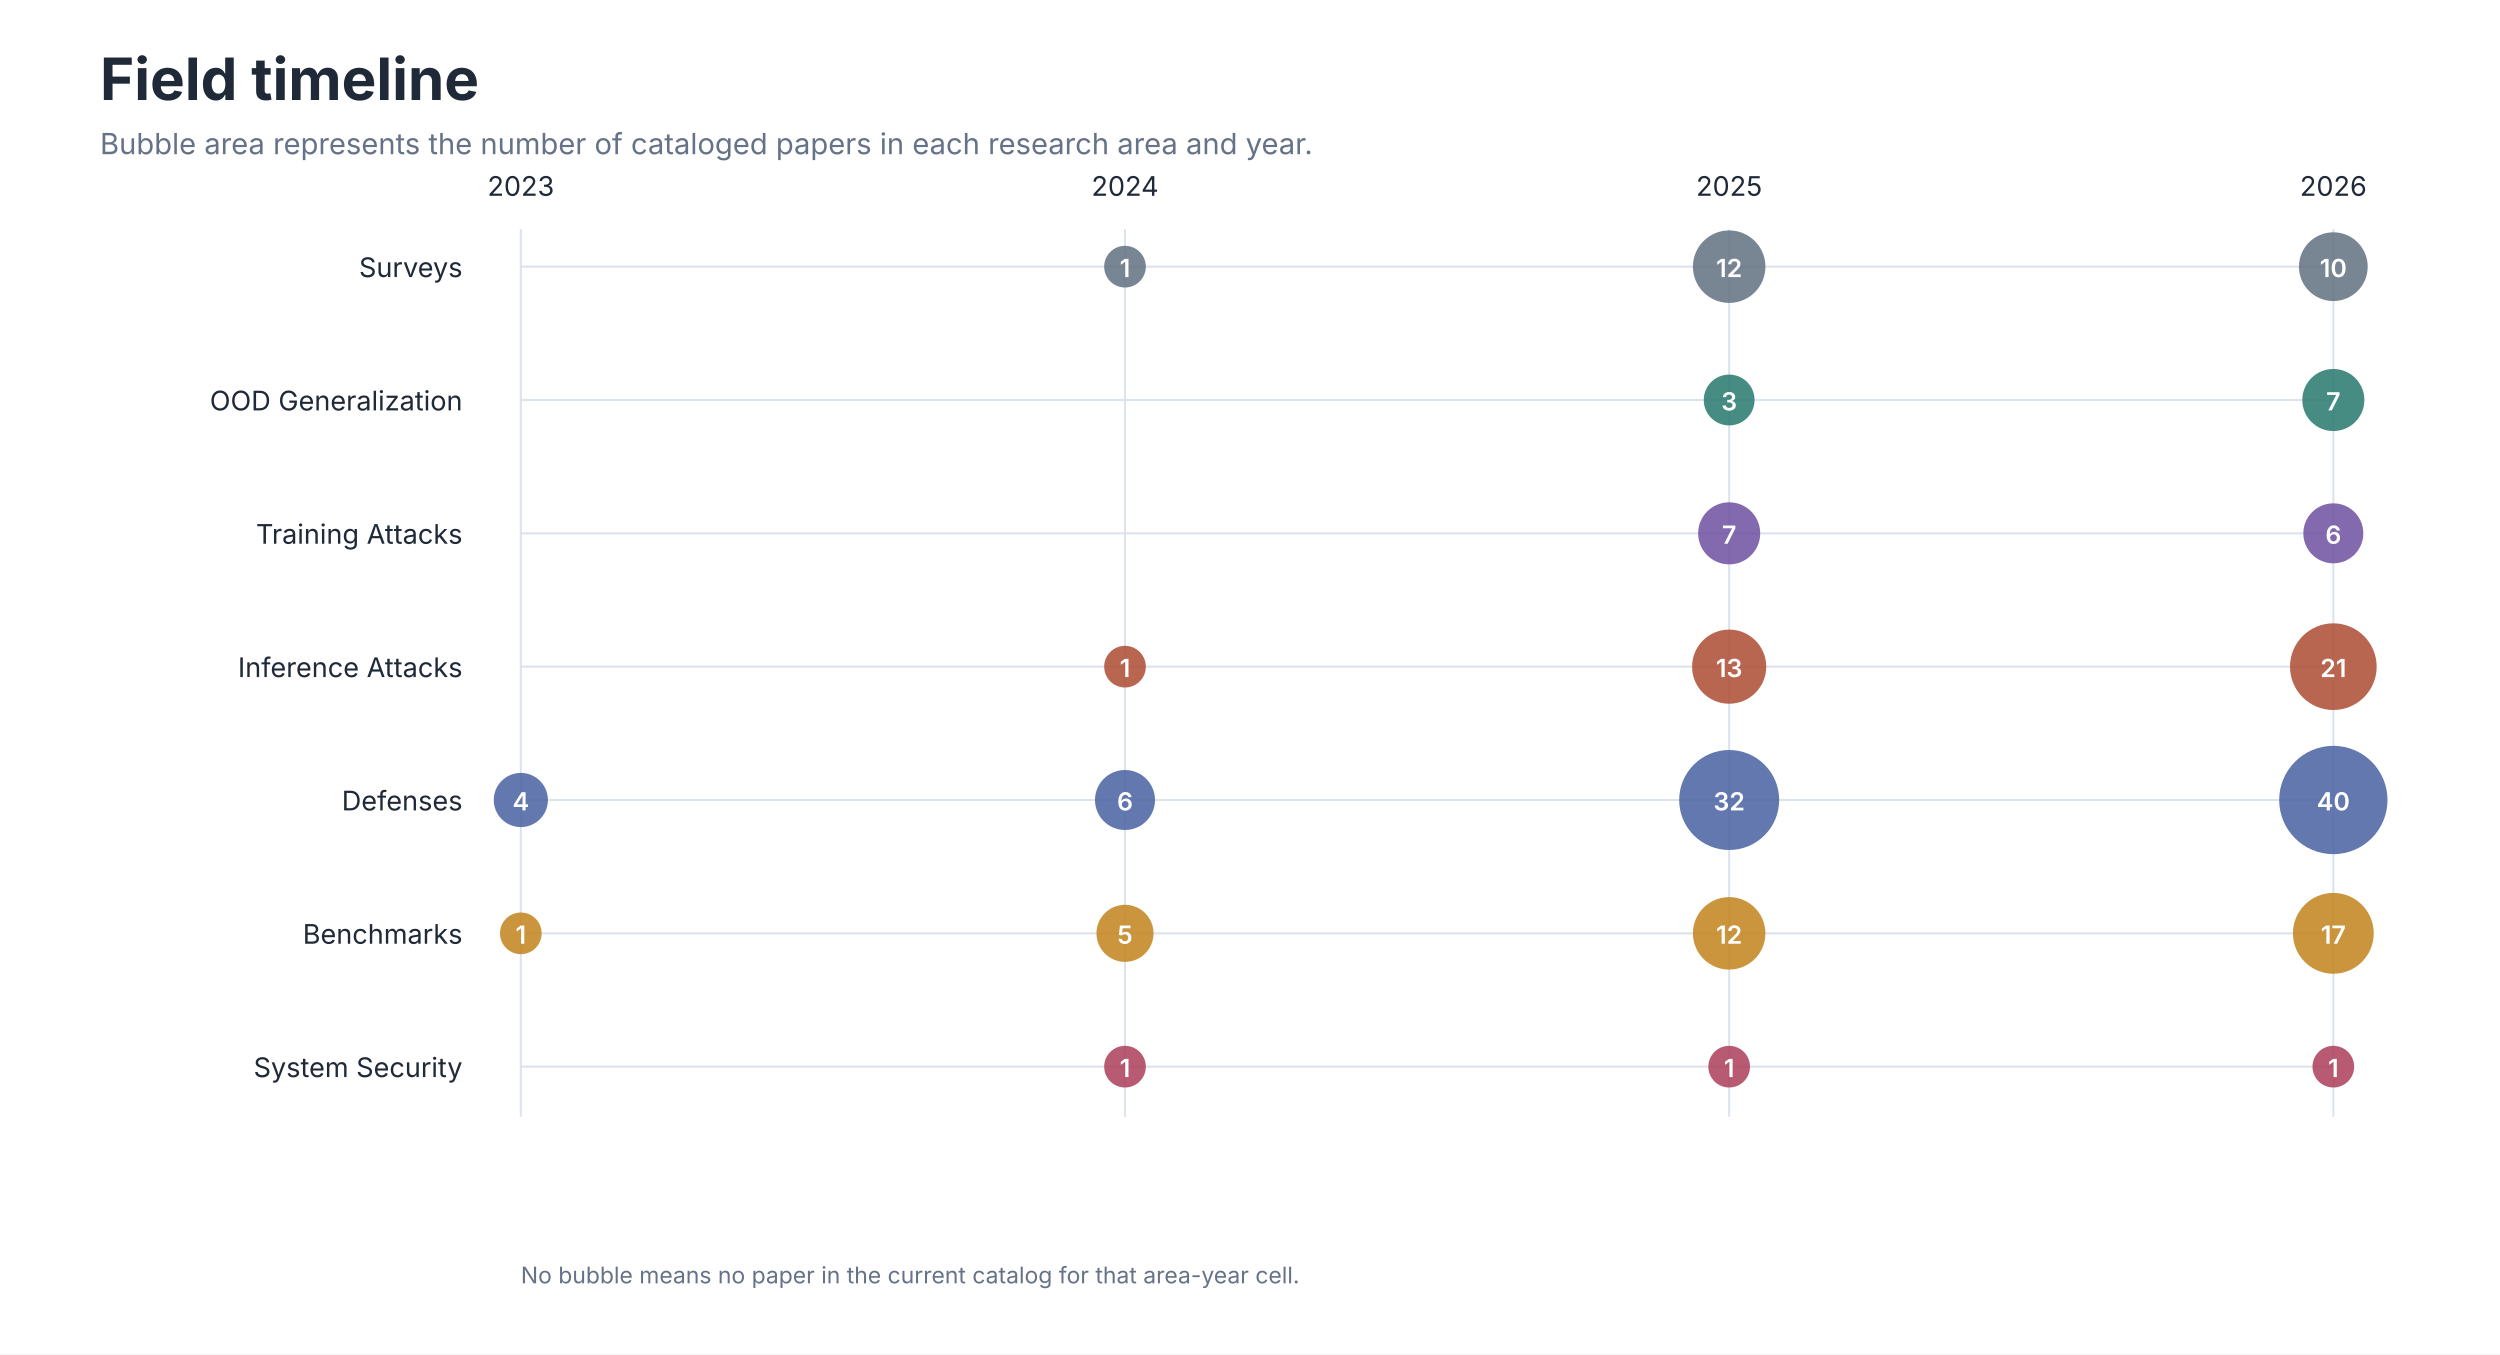
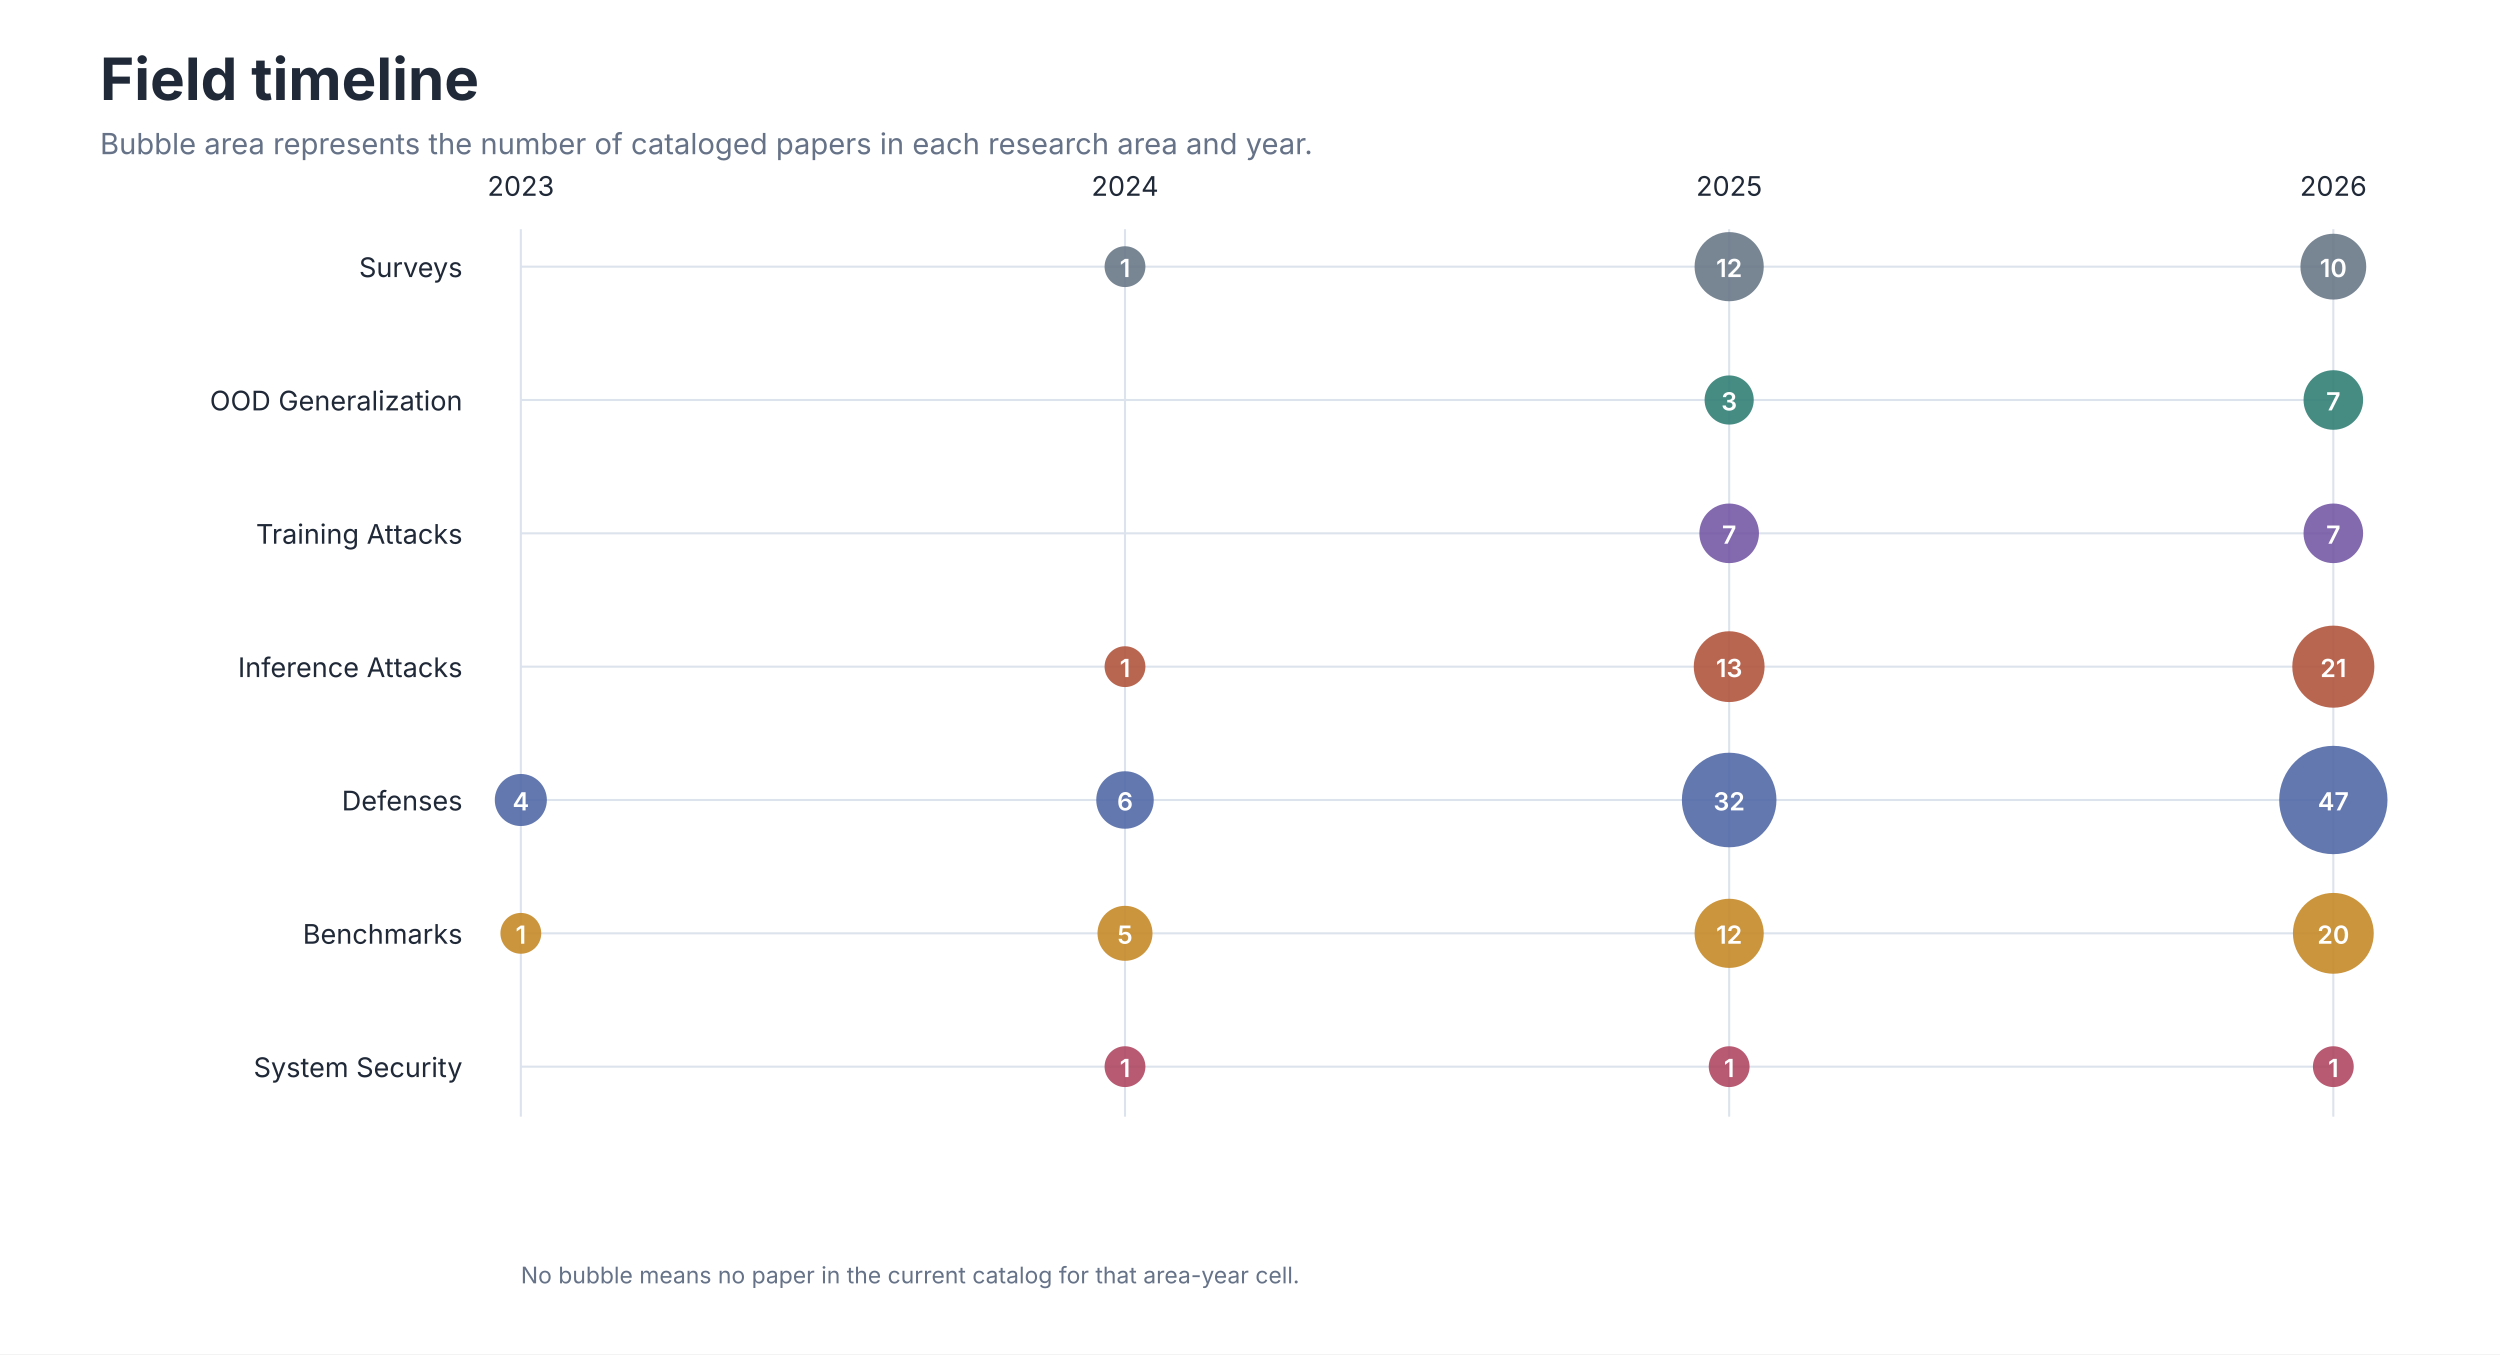
<svg xmlns="http://www.w3.org/2000/svg" role="img" aria-labelledby="title desc" viewBox="0 0 1200 650">
  <style>
text { font-family: -apple-system, BlinkMacSystemFont, 'Segoe UI', sans-serif; }
.title { font-size: 28px; font-weight: 650; fill: #202938; }
.subtitle { font-size: 14px; fill: #657287; }
.axis { font-size: 13px; fill: #657287; }
.label { font-size: 13px; fill: #202938; }
.small { font-size: 11px; fill: #657287; }
</style>
  <rect width="1200" height="650" fill="#FFFFFF" />
  <text class="title" x="48" y="48">Field timeline</text>
  <text class="subtitle" x="48" y="74">Bubble area represents the number of cataloged papers in each research area and year.</text>
  <line x1="250.0" y1="110" x2="250.0" y2="536" stroke="#DCE3EC" />
  <text class="label" x="250.0" y="94" text-anchor="middle">2023</text>
  <line x1="540.0" y1="110" x2="540.0" y2="536" stroke="#DCE3EC" />
  <text class="label" x="540.0" y="94" text-anchor="middle">2024</text>
  <line x1="830.0" y1="110" x2="830.0" y2="536" stroke="#DCE3EC" />
  <text class="label" x="830.0" y="94" text-anchor="middle">2025</text>
  <line x1="1120.0" y1="110" x2="1120.0" y2="536" stroke="#DCE3EC" />
  <text class="label" x="1120.0" y="94" text-anchor="middle">2026</text>
  <text class="label" x="222" y="133" text-anchor="end">Surveys</text>
  <line x1="250" y1="128" x2="1120" y2="128" stroke="#DCE3EC" />
-   <circle cx="540.0" cy="128" r="10.0" fill="#667585" fill-opacity="0.88" />
+   <circle cx="540.0" cy="128" r="9.8" fill="#667585" fill-opacity="0.88" />
  <text x="540.0" y="133" text-anchor="middle" font-size="12" font-weight="600" fill="#FFFFFF">1</text>
-   <circle cx="830.0" cy="128" r="17.4" fill="#667585" fill-opacity="0.88" />
+   <circle cx="830.0" cy="128" r="16.6" fill="#667585" fill-opacity="0.88" />
  <text x="830.0" y="133" text-anchor="middle" font-size="12" font-weight="600" fill="#FFFFFF">12</text>
-   <circle cx="1120.0" cy="128" r="16.5" fill="#667585" fill-opacity="0.88" />
+   <circle cx="1120.0" cy="128" r="15.8" fill="#667585" fill-opacity="0.88" />
  <text x="1120.0" y="133" text-anchor="middle" font-size="12" font-weight="600" fill="#FFFFFF">10</text>
  <text class="label" x="222" y="197" text-anchor="end">OOD Generalization</text>
  <line x1="250" y1="192" x2="1120" y2="192" stroke="#DCE3EC" />
-   <circle cx="830.0" cy="192" r="12.2" fill="#2F7D73" fill-opacity="0.88" />
+   <circle cx="830.0" cy="192" r="11.8" fill="#2F7D73" fill-opacity="0.88" />
  <text x="830.0" y="197" text-anchor="middle" font-size="12" font-weight="600" fill="#FFFFFF">3</text>
-   <circle cx="1120.0" cy="192" r="14.9" fill="#2F7D73" fill-opacity="0.88" />
+   <circle cx="1120.0" cy="192" r="14.3" fill="#2F7D73" fill-opacity="0.88" />
  <text x="1120.0" y="197" text-anchor="middle" font-size="12" font-weight="600" fill="#FFFFFF">7</text>
  <text class="label" x="222" y="261" text-anchor="end">Training Attacks</text>
  <line x1="250" y1="256" x2="1120" y2="256" stroke="#DCE3EC" />
-   <circle cx="830.0" cy="256" r="14.9" fill="#7356A3" fill-opacity="0.88" />
+   <circle cx="830.0" cy="256" r="14.3" fill="#7356A3" fill-opacity="0.88" />
  <text x="830.0" y="261" text-anchor="middle" font-size="12" font-weight="600" fill="#FFFFFF">7</text>
-   <circle cx="1120.0" cy="256" r="14.4" fill="#7356A3" fill-opacity="0.88" />
-   <text x="1120.0" y="261" text-anchor="middle" font-size="12" font-weight="600" fill="#FFFFFF">6</text>
+   <circle cx="1120.0" cy="256" r="14.3" fill="#7356A3" fill-opacity="0.88" />
+   <text x="1120.0" y="261" text-anchor="middle" font-size="12" font-weight="600" fill="#FFFFFF">7</text>
  <text class="label" x="222" y="325" text-anchor="end">Inference Attacks</text>
  <line x1="250" y1="320" x2="1120" y2="320" stroke="#DCE3EC" />
-   <circle cx="540.0" cy="320" r="10.0" fill="#B0523A" fill-opacity="0.88" />
+   <circle cx="540.0" cy="320" r="9.8" fill="#B0523A" fill-opacity="0.88" />
  <text x="540.0" y="325" text-anchor="middle" font-size="12" font-weight="600" fill="#FFFFFF">1</text>
-   <circle cx="830.0" cy="320" r="17.8" fill="#B0523A" fill-opacity="0.88" />
+   <circle cx="830.0" cy="320" r="17.0" fill="#B0523A" fill-opacity="0.88" />
  <text x="830.0" y="325" text-anchor="middle" font-size="12" font-weight="600" fill="#FFFFFF">13</text>
-   <circle cx="1120.0" cy="320" r="20.8" fill="#B0523A" fill-opacity="0.88" />
+   <circle cx="1120.0" cy="320" r="19.7" fill="#B0523A" fill-opacity="0.88" />
  <text x="1120.0" y="325" text-anchor="middle" font-size="12" font-weight="600" fill="#FFFFFF">21</text>
  <text class="label" x="222" y="389" text-anchor="end">Defenses</text>
  <line x1="250" y1="384" x2="1120" y2="384" stroke="#DCE3EC" />
-   <circle cx="250.0" cy="384" r="13.0" fill="#4F67A5" fill-opacity="0.88" />
+   <circle cx="250.0" cy="384" r="12.5" fill="#4F67A5" fill-opacity="0.88" />
  <text x="250.0" y="389" text-anchor="middle" font-size="12" font-weight="600" fill="#FFFFFF">4</text>
-   <circle cx="540.0" cy="384" r="14.4" fill="#4F67A5" fill-opacity="0.88" />
+   <circle cx="540.0" cy="384" r="13.8" fill="#4F67A5" fill-opacity="0.88" />
  <text x="540.0" y="389" text-anchor="middle" font-size="12" font-weight="600" fill="#FFFFFF">6</text>
-   <circle cx="830.0" cy="384" r="24.0" fill="#4F67A5" fill-opacity="0.88" />
+   <circle cx="830.0" cy="384" r="22.7" fill="#4F67A5" fill-opacity="0.88" />
  <text x="830.0" y="389" text-anchor="middle" font-size="12" font-weight="600" fill="#FFFFFF">32</text>
  <circle cx="1120.0" cy="384" r="26.0" fill="#4F67A5" fill-opacity="0.88" />
-   <text x="1120.0" y="389" text-anchor="middle" font-size="12" font-weight="600" fill="#FFFFFF">40</text>
+   <text x="1120.0" y="389" text-anchor="middle" font-size="12" font-weight="600" fill="#FFFFFF">47</text>
  <text class="label" x="222" y="453" text-anchor="end">Benchmarks</text>
  <line x1="250" y1="448" x2="1120" y2="448" stroke="#DCE3EC" />
-   <circle cx="250.0" cy="448" r="10.0" fill="#C48724" fill-opacity="0.88" />
+   <circle cx="250.0" cy="448" r="9.8" fill="#C48724" fill-opacity="0.88" />
  <text x="250.0" y="453" text-anchor="middle" font-size="12" font-weight="600" fill="#FFFFFF">1</text>
-   <circle cx="540.0" cy="448" r="13.7" fill="#C48724" fill-opacity="0.88" />
+   <circle cx="540.0" cy="448" r="13.2" fill="#C48724" fill-opacity="0.88" />
  <text x="540.0" y="453" text-anchor="middle" font-size="12" font-weight="600" fill="#FFFFFF">5</text>
-   <circle cx="830.0" cy="448" r="17.4" fill="#C48724" fill-opacity="0.88" />
+   <circle cx="830.0" cy="448" r="16.6" fill="#C48724" fill-opacity="0.88" />
  <text x="830.0" y="453" text-anchor="middle" font-size="12" font-weight="600" fill="#FFFFFF">12</text>
  <circle cx="1120.0" cy="448" r="19.4" fill="#C48724" fill-opacity="0.88" />
-   <text x="1120.0" y="453" text-anchor="middle" font-size="12" font-weight="600" fill="#FFFFFF">17</text>
+   <text x="1120.0" y="453" text-anchor="middle" font-size="12" font-weight="600" fill="#FFFFFF">20</text>
  <text class="label" x="222" y="517" text-anchor="end">System Security</text>
  <line x1="250" y1="512" x2="1120" y2="512" stroke="#DCE3EC" />
-   <circle cx="540.0" cy="512" r="10.0" fill="#AE4560" fill-opacity="0.88" />
+   <circle cx="540.0" cy="512" r="9.8" fill="#AE4560" fill-opacity="0.88" />
  <text x="540.0" y="517" text-anchor="middle" font-size="12" font-weight="600" fill="#FFFFFF">1</text>
-   <circle cx="830.0" cy="512" r="10.0" fill="#AE4560" fill-opacity="0.88" />
+   <circle cx="830.0" cy="512" r="9.8" fill="#AE4560" fill-opacity="0.88" />
  <text x="830.0" y="517" text-anchor="middle" font-size="12" font-weight="600" fill="#FFFFFF">1</text>
-   <circle cx="1120.0" cy="512" r="10.0" fill="#AE4560" fill-opacity="0.88" />
+   <circle cx="1120.0" cy="512" r="9.8" fill="#AE4560" fill-opacity="0.88" />
  <text x="1120.0" y="517" text-anchor="middle" font-size="12" font-weight="600" fill="#FFFFFF">1</text>
  <text class="small" x="250" y="616">No bubble means no paper in the current catalog for that area-year cell.</text>
</svg>
